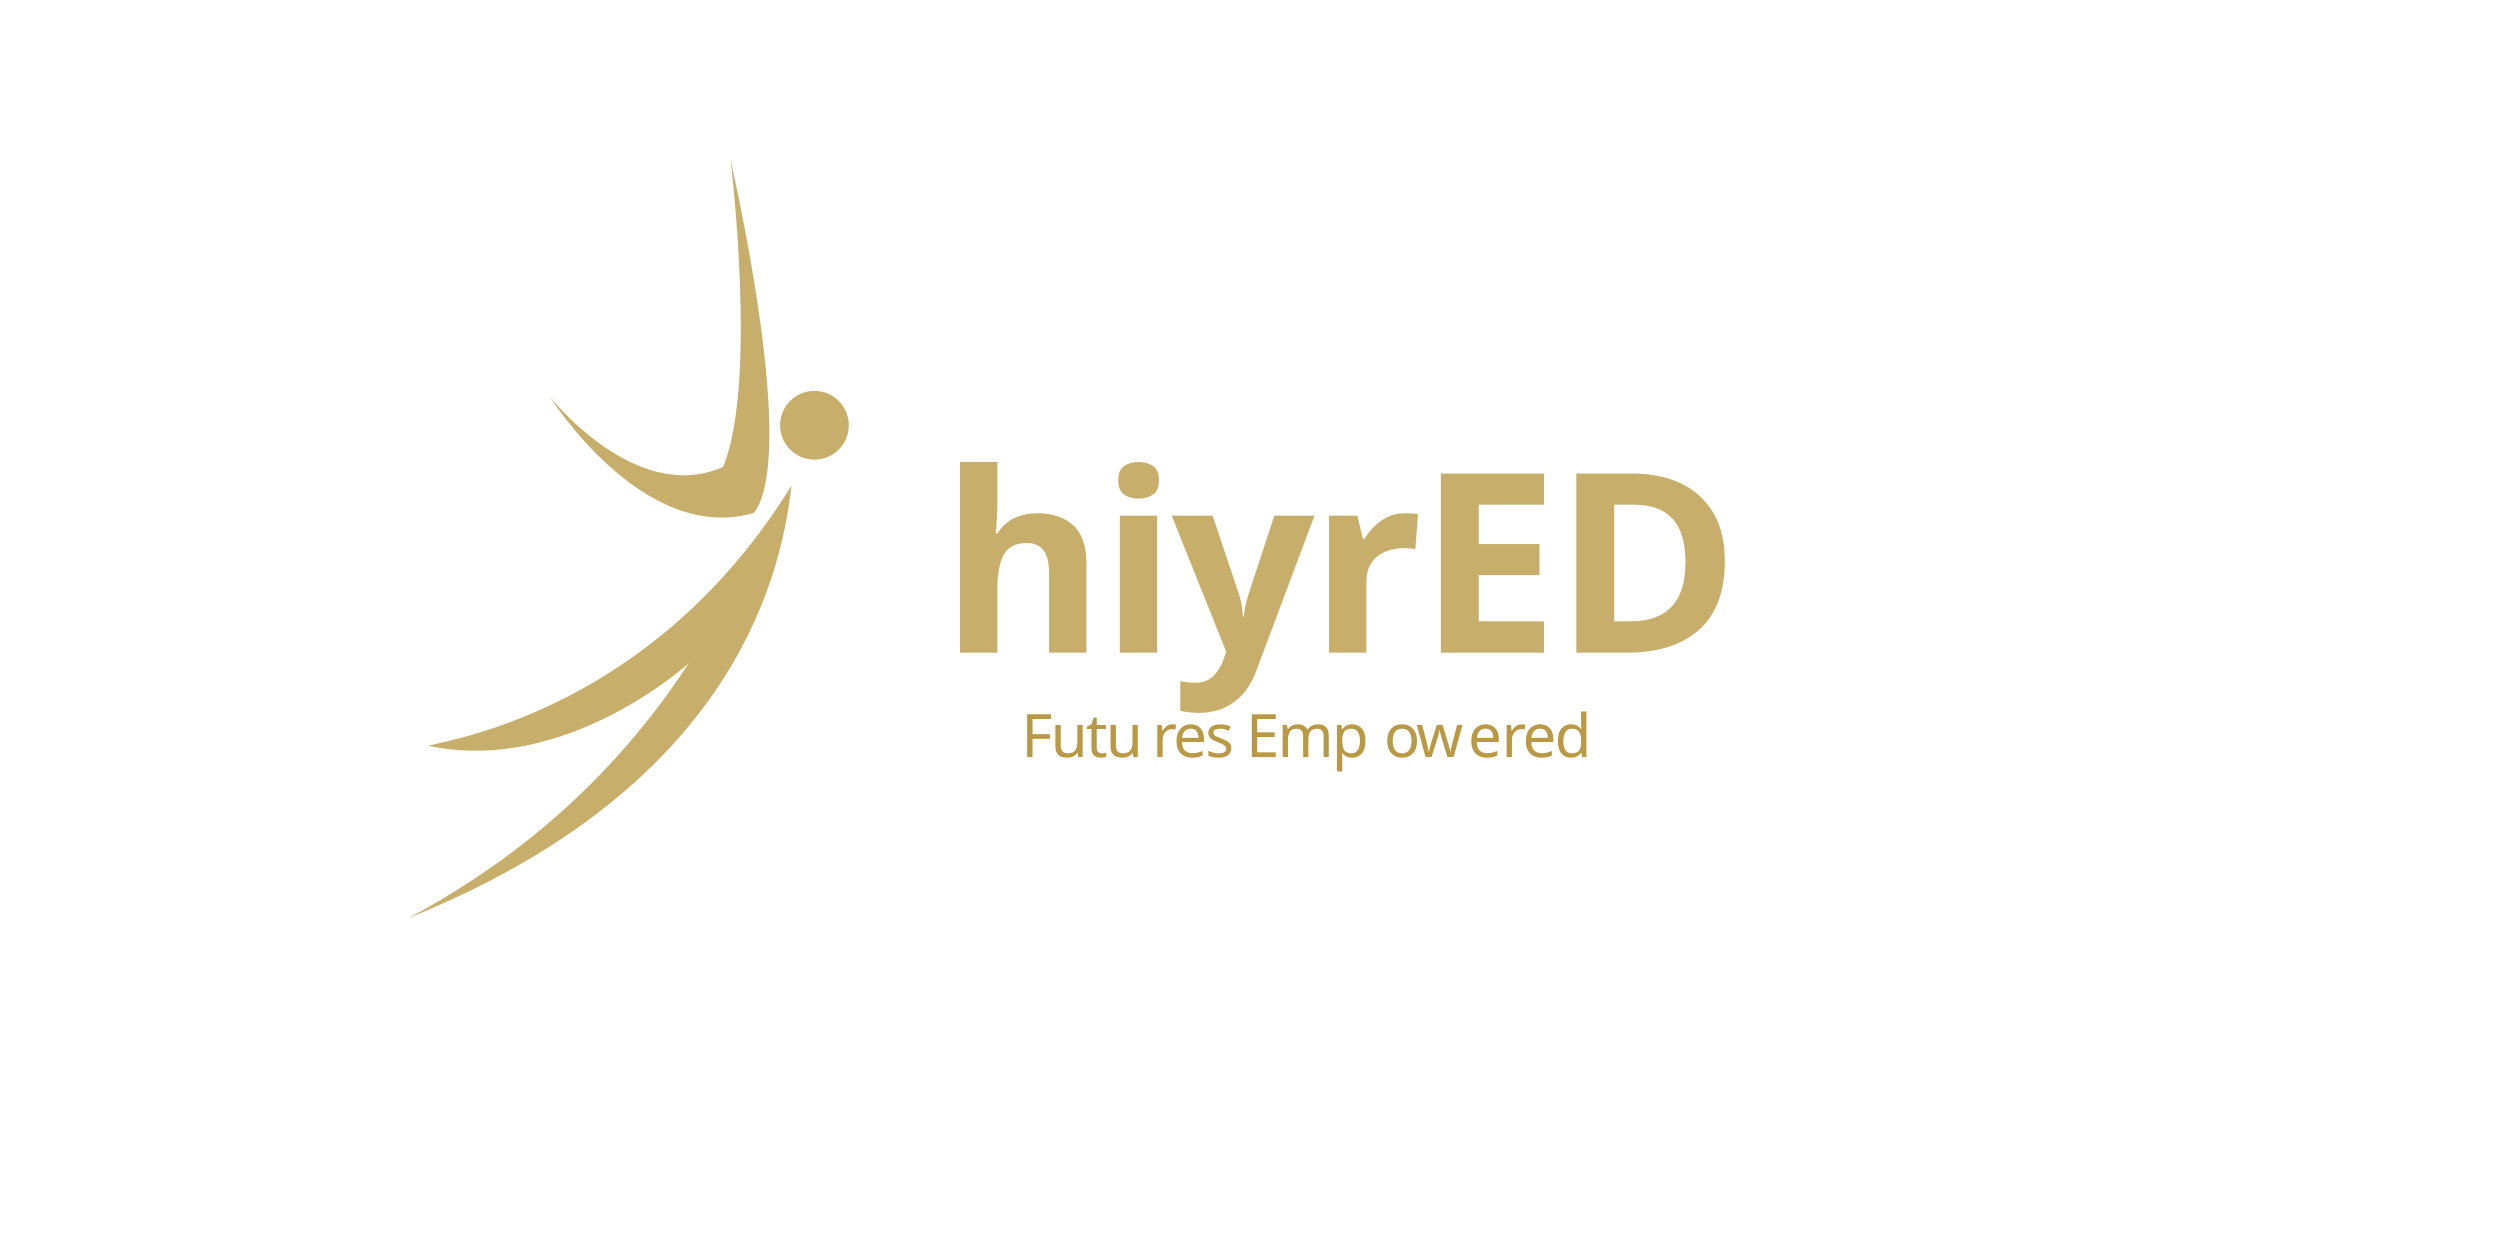
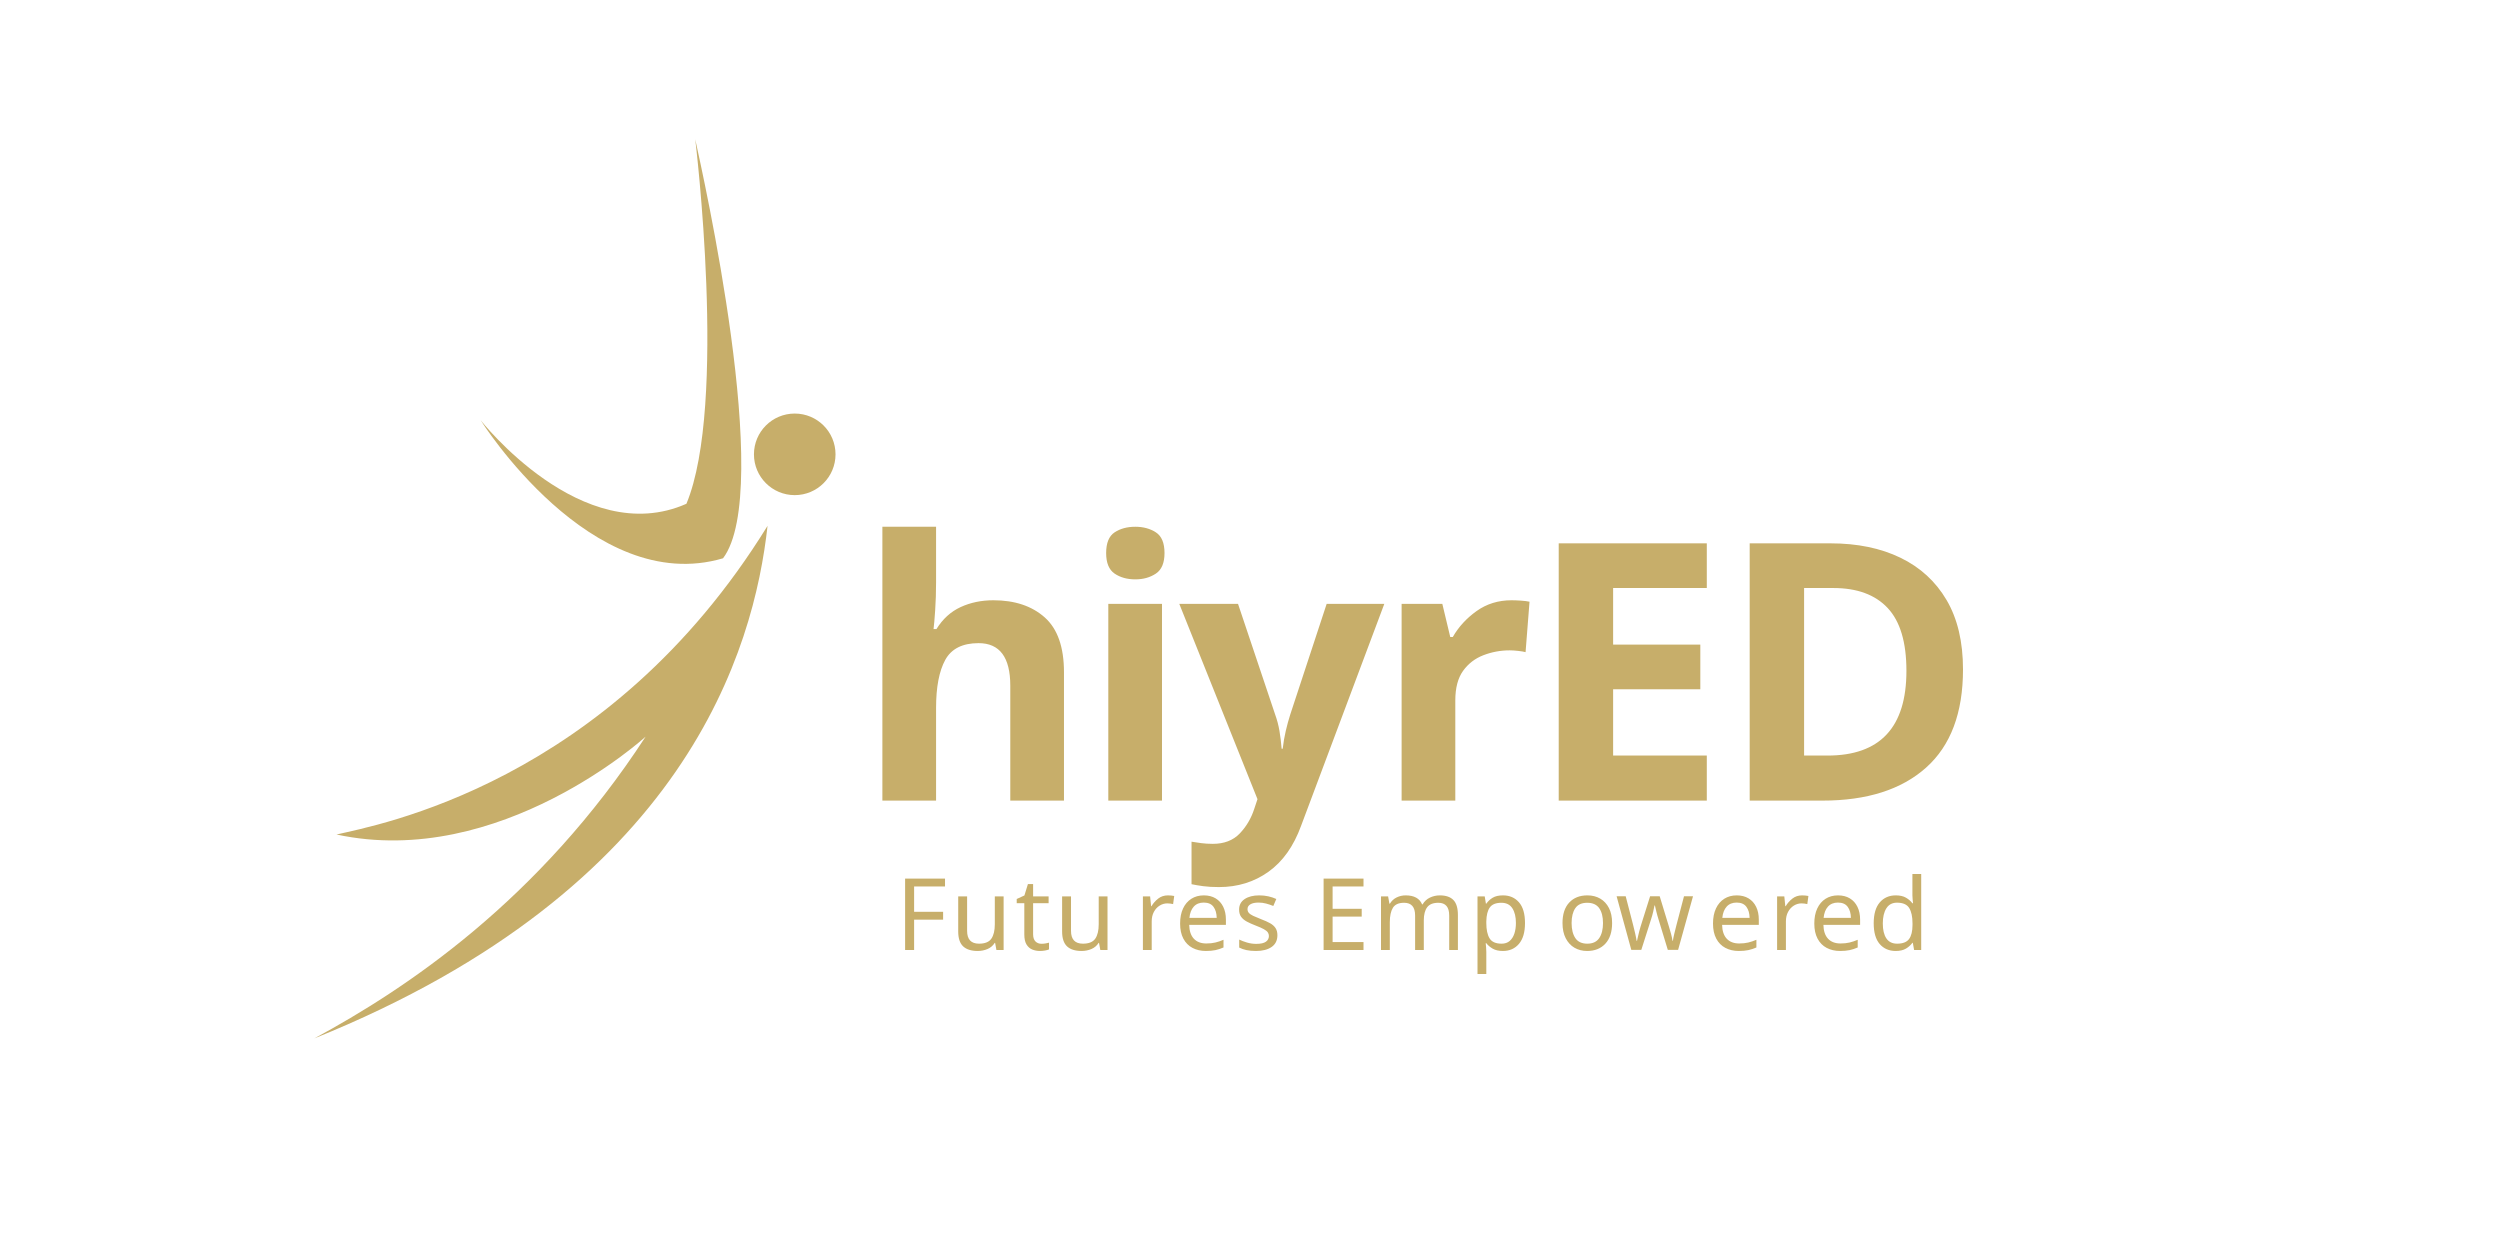
<svg xmlns="http://www.w3.org/2000/svg" id="Layer_7" data-name="Layer 7" viewBox="0 0 4000 2000">
  <defs>
    <style>
      .cls-1 {
        font-family: Gotham-Bold, Gotham;
-         font-size: 401.35px;
+         font-size: 576.52px;
        font-weight: 700;
-         letter-spacing: -.02em;
+         letter-spacing: -.03em;
      }

-       .cls-1, .cls-2 {
+       .cls-1, .cls-2, .cls-3 {
        fill: #c7ae6a;
      }

-       .cls-3 {
-         letter-spacing: -.03em;
-       }
- 
      .cls-4 {
-         letter-spacing: -.02em;
+         letter-spacing: .03em;
      }

      .cls-5 {
-         fill: #b99944;
-         font-family: Gotham-Light, Gotham;
-         font-size: 96px;
-         font-weight: 300;
+         letter-spacing: 0em;
      }

      .cls-6 {
-         letter-spacing: -.05em;
+         letter-spacing: 0em;
+       }
+ 
+       .cls-7 {
+         letter-spacing: .03em;
+       }
+ 
+       .cls-3 {
+         font-family: Gotham-Light, Gotham;
+         font-size: 160px;
+         font-weight: 300;
      }
    </style>
  </defs>
  <g id="Logo">
-     <circle class="cls-2" cx="1303.09" cy="680.39" r="55.01" />
-     <path class="cls-2" d="M879.4,634.29s149.48,238.79,327.01,186.28c68.8-91.66-27.5-518.84-37.51-565.09,0,0,43.76,357.56-11.9,491.58-140.62,62.26-277.6-112.77-277.6-112.77Z" />
-     <path class="cls-2" d="M685.07,1193.14c52.93-12.5,366.31-67.51,581.35-416.32-18.34,165.44-108.77,488.83-611.35,691.37,123.45-66.71,302.97-185.86,446.88-407.01,0,0-196.42,179.47-416.87,131.97Z" />
+     <circle class="cls-2" cx="1271.58" cy="726.95" r="65.26" />
+     <path class="cls-2" d="M768.96,672.27s177.33,283.27,387.92,220.98c81.61-108.74-32.63-615.48-44.49-670.36,0,0,51.91,424.16-14.12,583.15-166.81,73.86-329.31-133.78-329.31-133.78Z" />
+     <path class="cls-2" d="M538.44,1335.21c62.78-14.83,434.54-80.09,689.64-493.87-21.75,196.26-129.03,579.89-725.23,820.15,146.44-79.14,359.4-220.49,530.12-482.83,0,0-233.01,212.91-494.53,156.55Z" />
  </g>
-   <text class="cls-1" transform="translate(1504.73 1044.26)">
+   <text class="cls-1" transform="translate(1366.84 1280.97)">
    <tspan x="0" y="0">hiyrED</tspan>
  </text>
  <g id="tagline">
-     <text class="cls-5" transform="translate(1634.09 1211.33)">
-       <tspan class="cls-3" x="0" y="0">Futu</tspan>
-       <tspan class="cls-6" x="209.47" y="0">r</tspan>
-       <tspan class="cls-3" x="243.07" y="0">es Emp</tspan>
-       <tspan class="cls-6" x="580.22" y="0">ow</tspan>
-       <tspan class="cls-4" x="714.71" y="0">e</tspan>
-       <tspan class="cls-6" x="768.38" y="0">r</tspan>
-       <tspan class="cls-3" x="801.98" y="0">ed</tspan>
+     <text class="cls-3" transform="translate(1432.66 1519.96)">
+       <tspan class="cls-7" x="0" y="0">Futu</tspan>
+       <tspan class="cls-5" x="382.39" y="0">r</tspan>
+       <tspan class="cls-4" x="446.71" y="0">es Emp</tspan>
+       <tspan class="cls-6" x="1058.55" y="0">ow</tspan>
+       <tspan class="cls-4" x="1299.35" y="0">e</tspan>
+       <tspan class="cls-5" x="1397.11" y="0">r</tspan>
+       <tspan class="cls-4" x="1461.43" y="0">ed</tspan>
    </text>
  </g>
</svg>
